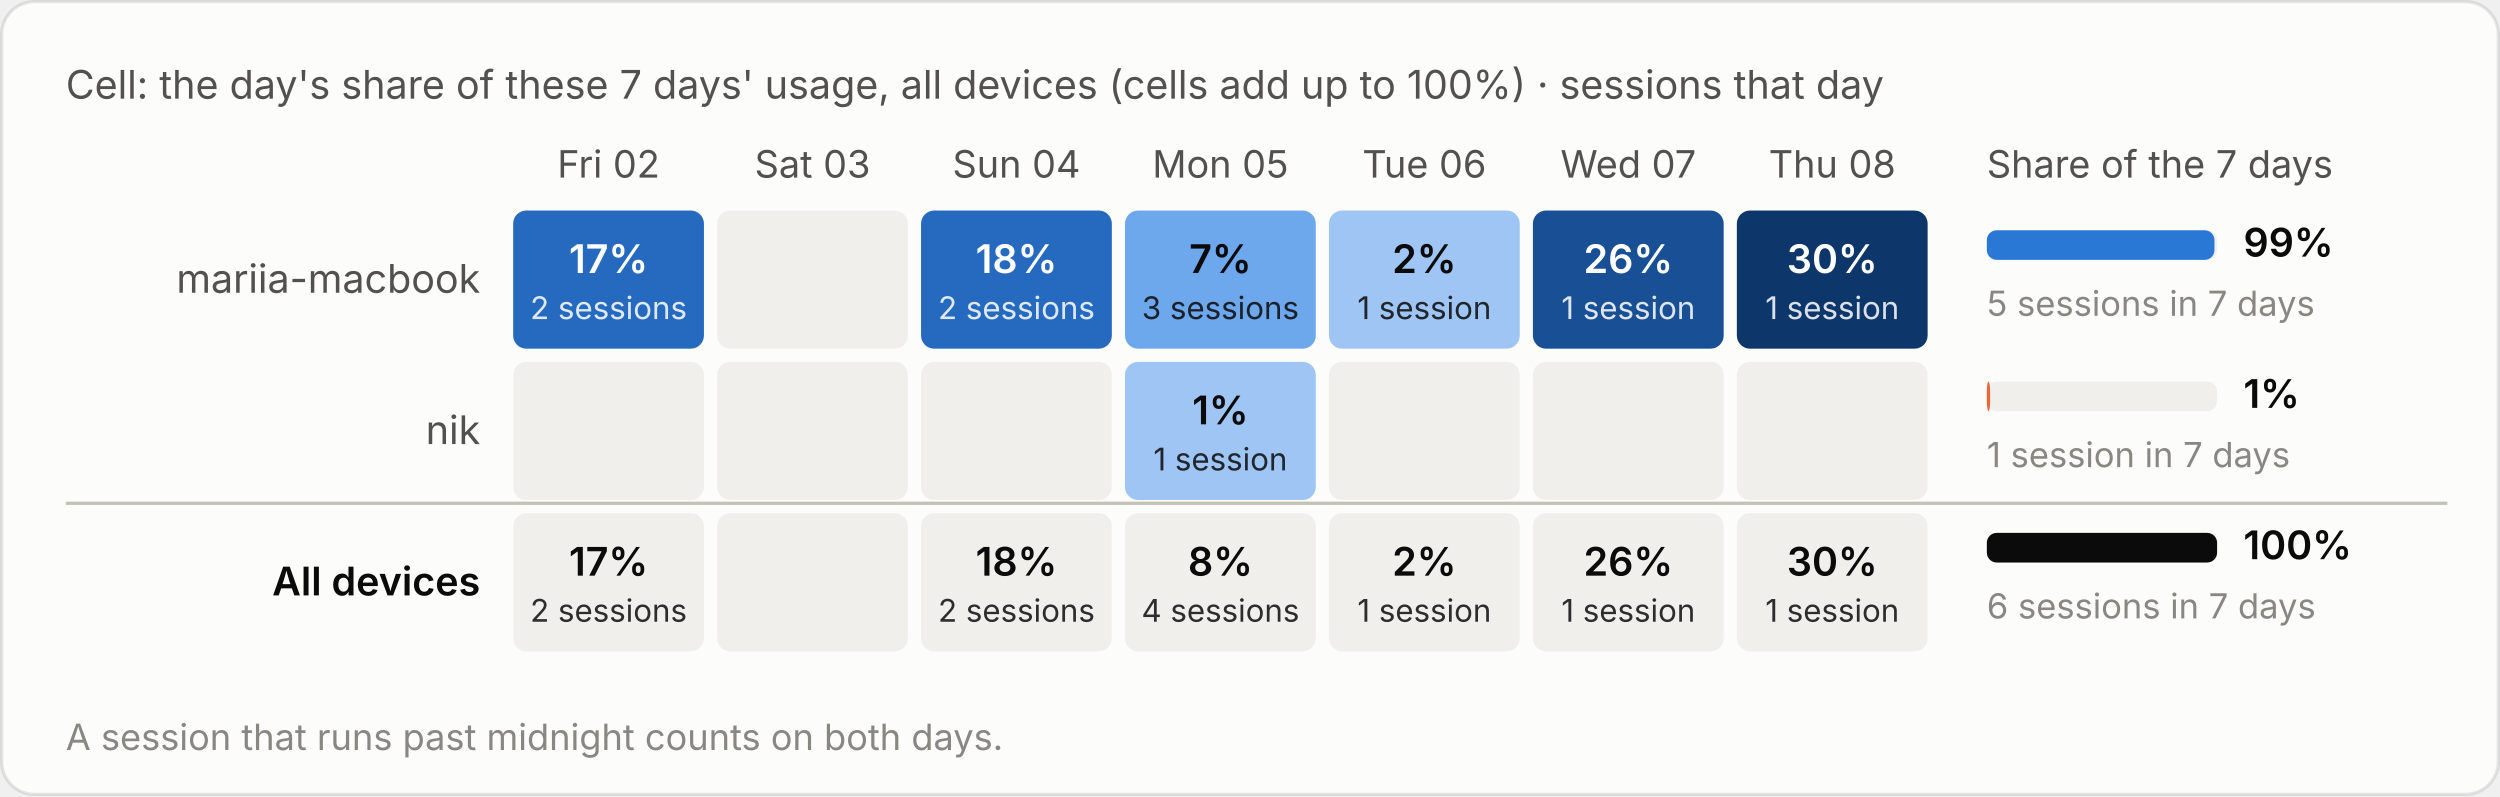
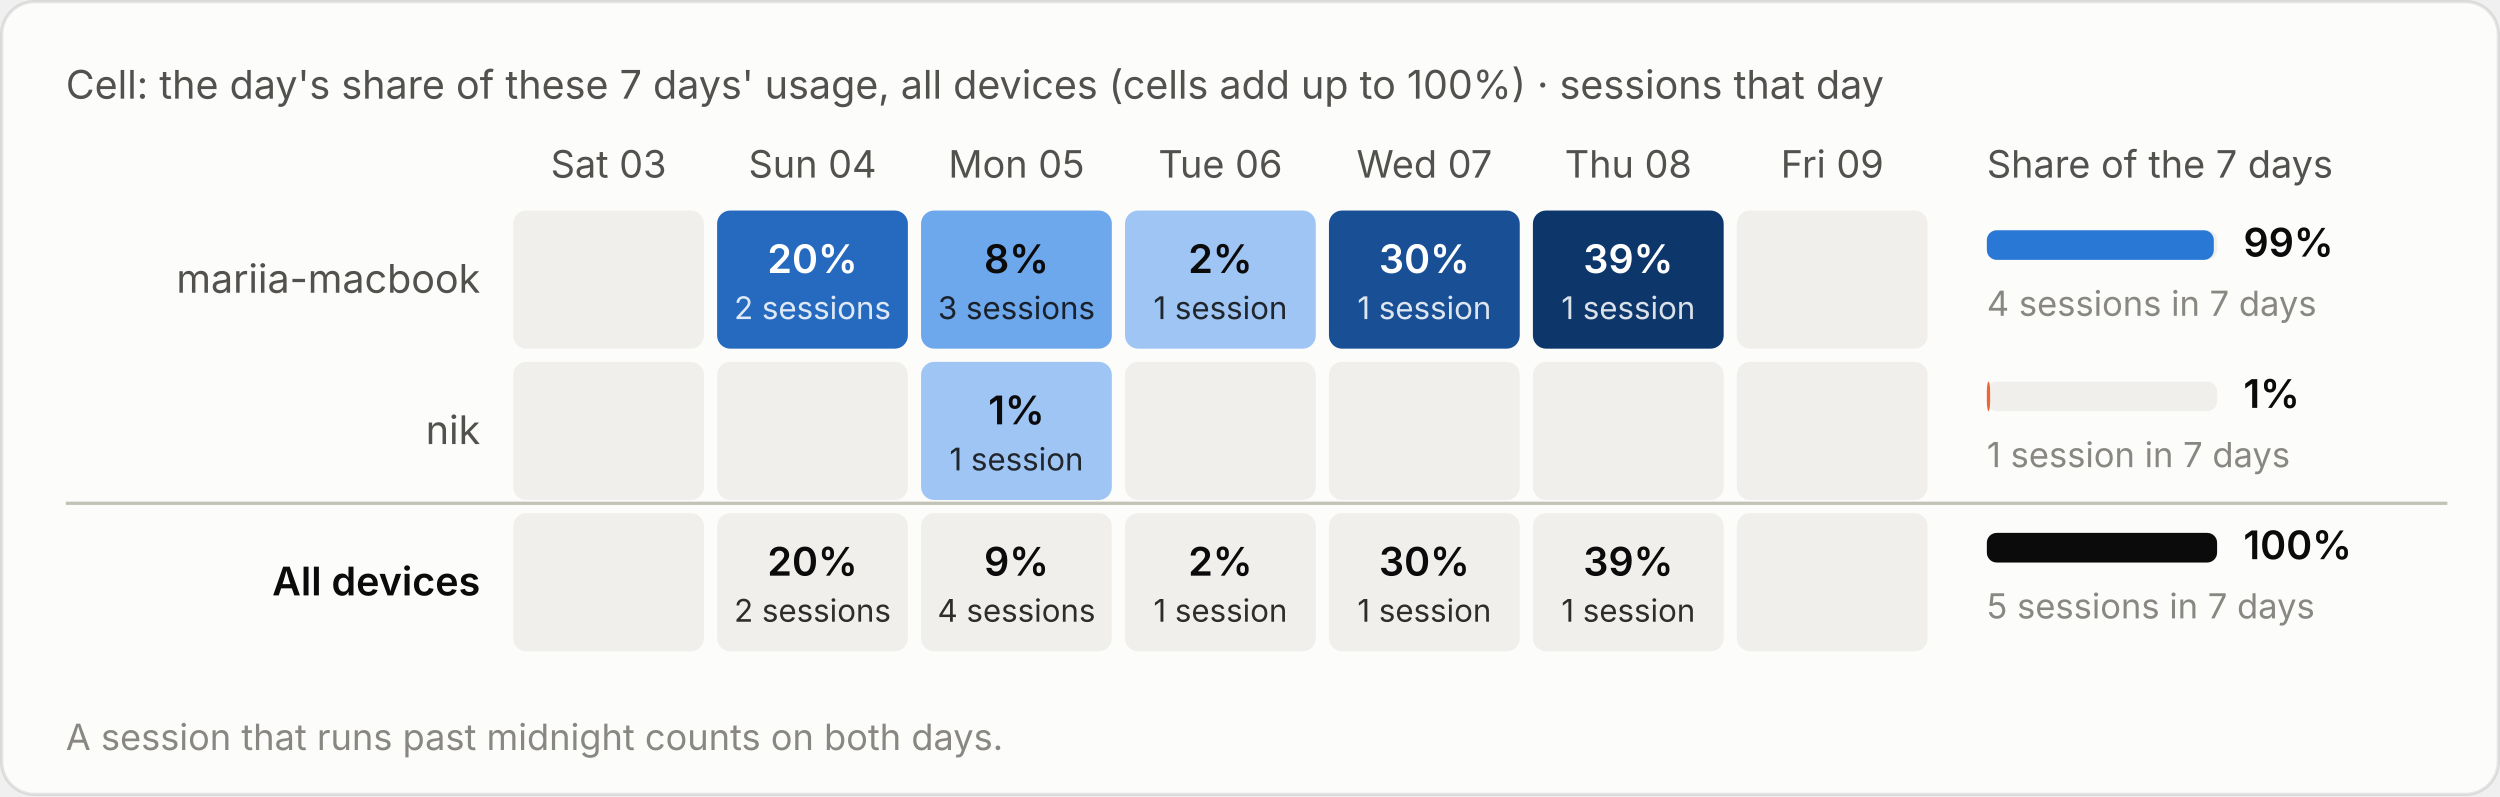
<svg xmlns="http://www.w3.org/2000/svg" viewBox="0 0 760 242" width="760" height="242" role="img" aria-label="Cell: the day's share of these 7 days' usage, all devices (cells add up to 100%) · sessions that day">
  <style>text{font-family:system-ui,-apple-system,"Segoe UI",sans-serif;font-variant-numeric:tabular-nums}.bg{fill:#fcfcfb;stroke:rgba(11,11,11,.10)}.tp{fill:#0b0b0b}.ts{fill:#52514e}.tm{fill:#898781}.grid{stroke:#e1e0d9;stroke-width:1}.base{stroke:#c3c2b7;stroke-width:1}.so{fill:#b5b3ad}.lo{stroke:#b5b3ad}.qe{fill:#f0efec}.ring{stroke:#fcfcfb}.area{fill-opacity:.1}.s0{fill:#2a78d6}.l0{stroke:#2a78d6}.s1{fill:#eb6834}.l1{stroke:#eb6834}.s2{fill:#1baf7a}.l2{stroke:#1baf7a}.s3{fill:#eda100}.l3{stroke:#eda100}.s4{fill:#e87ba4}.l4{stroke:#e87ba4}.s5{fill:#008300}.l5{stroke:#008300}.s6{fill:#4a3aa7}.l6{stroke:#4a3aa7}.s7{fill:#e34948}.l7{stroke:#e34948}.q0{fill:#cde2fb}.q1{fill:#9ec5f4}.q2{fill:#6da7ec}.q3{fill:#3987e5}.q4{fill:#256abf}.q5{fill:#184f95}.q6{fill:#0d366b}.r0{fill:#f8d4d4}.r1{fill:#ec8f8f}.r2{fill:#c42f2f}.a0{fill:#fbe3e3}.a1{fill:#f5b8b8}.a2{fill:#ec8f8f}.a3{fill:#d65252}.a4{fill:#a82525}.tq0{fill:#0b0b0b}.tq1{fill:#0b0b0b}.tq2{fill:#0b0b0b}.tq3{fill:#ffffff}.tq4{fill:#ffffff}.tq5{fill:#ffffff}.tq6{fill:#ffffff}.tr0{fill:#0b0b0b}.tr1{fill:#0b0b0b}.tr2{fill:#ffffff}.ta0{fill:#0b0b0b}.ta1{fill:#0b0b0b}.ta2{fill:#0b0b0b}.ta3{fill:#ffffff}.ta4{fill:#ffffff}.tw{fill:#ffffff}@media (prefers-color-scheme:dark){.bg{fill:#1a1a19;stroke:rgba(255,255,255,.10)}.tp{fill:#fff}.ts{fill:#c3c2b7}.tm{fill:#898781}.grid{stroke:#2c2c2a}.base{stroke:#383835}.so{fill:#5c5b57}.lo{stroke:#5c5b57}.qe{fill:#262624}.ring{stroke:#1a1a19}.s0{fill:#3987e5}.l0{stroke:#3987e5}.s1{fill:#d95926}.l1{stroke:#d95926}.s2{fill:#199e70}.l2{stroke:#199e70}.s3{fill:#c98500}.l3{stroke:#c98500}.s4{fill:#d55181}.l4{stroke:#d55181}.s5{fill:#008300}.l5{stroke:#008300}.s6{fill:#9085e9}.l6{stroke:#9085e9}.s7{fill:#e66767}.l7{stroke:#e66767}.q0{fill:#16263a}.q1{fill:#123a66}.q2{fill:#184f95}.q3{fill:#256abf}.q4{fill:#3987e5}.q5{fill:#6da7ec}.q6{fill:#b7d3f6}.r0{fill:#4a2023}.r1{fill:#8c2c2f}.r2{fill:#e25555}.a0{fill:#3a1a1c}.a1{fill:#5e2427}.a2{fill:#8c2c2f}.a3{fill:#c43c3f}.a4{fill:#f07070}.tq0{fill:#ffffff}.tq1{fill:#ffffff}.tq2{fill:#ffffff}.tq3{fill:#ffffff}.tq4{fill:#ffffff}.tq5{fill:#0b0b0b}.tq6{fill:#0b0b0b}.tr0{fill:#ffffff}.tr1{fill:#ffffff}.tr2{fill:#ffffff}.ta0{fill:#ffffff}.ta1{fill:#ffffff}.ta2{fill:#ffffff}.ta3{fill:#ffffff}.ta4{fill:#0b0b0b}.tw{fill:#ffffff}}</style>
  <rect class="bg" x=".5" y=".5" width="759" height="241" rx="10" />
  <text class="ts" x="20" y="30" font-size="12">Cell: the day's share of these 7 days' usage, all devices (cells add up to 100%) · sessions that day</text>
  <g transform="translate(0,-20)">
-     <text class="ts" x="185.0" y="74" font-size="11.5" text-anchor="middle">Fri 02</text>
-     <text class="ts" x="247.0" y="74" font-size="11.5" text-anchor="middle">Sat 03</text>
-     <text class="ts" x="309.0" y="74" font-size="11.5" text-anchor="middle">Sun 04</text>
-     <text class="ts" x="371.0" y="74" font-size="11.5" text-anchor="middle">Mon 05</text>
-     <text class="ts" x="433.0" y="74" font-size="11.5" text-anchor="middle">Tue 06</text>
-     <text class="ts" x="495.0" y="74" font-size="11.5" text-anchor="middle">Wed 07</text>
-     <text class="ts" x="557.0" y="74" font-size="11.5" text-anchor="middle">Thu 08</text>
+     <text class="ts" x="185.0" y="74" font-size="11.5" text-anchor="middle">Sat 03</text>
+     <text class="ts" x="247.0" y="74" font-size="11.5" text-anchor="middle">Sun 04</text>
+     <text class="ts" x="309.0" y="74" font-size="11.5" text-anchor="middle">Mon 05</text>
+     <text class="ts" x="371.0" y="74" font-size="11.5" text-anchor="middle">Tue 06</text>
+     <text class="ts" x="433.0" y="74" font-size="11.5" text-anchor="middle">Wed 07</text>
+     <text class="ts" x="495.0" y="74" font-size="11.5" text-anchor="middle">Thu 08</text>
+     <text class="ts" x="557.0" y="74" font-size="11.5" text-anchor="middle">Fri 09</text>
    <text class="ts" x="604" y="74" font-size="11.5">Share of the 7 days</text>
    <text class="ts" x="146" y="109.0" font-size="12" text-anchor="end">mariia-macbook</text>
-     <rect class="q4" x="156.0" y="84" width="58" height="42" rx="4" />
-     <text class="tq4" x="185.0" y="103.0" font-size="12" font-weight="600" text-anchor="middle">17%</text>
-     <text class="tq4" x="185.0" y="117.0" font-size="9.5" text-anchor="middle" opacity=".85">2 sessions</text>
-     <rect class="qe" x="218.0" y="84" width="58" height="42" rx="4" />
-     <rect class="q4" x="280.0" y="84" width="58" height="42" rx="4" />
-     <text class="tq4" x="309.0" y="103.0" font-size="12" font-weight="600" text-anchor="middle">18%</text>
-     <text class="tq4" x="309.0" y="117.0" font-size="9.5" text-anchor="middle" opacity=".85">2 sessions</text>
-     <rect class="q2" x="342.0" y="84" width="58" height="42" rx="4" />
-     <text class="tq2" x="371.0" y="103.0" font-size="12" font-weight="600" text-anchor="middle">7%</text>
-     <text class="tq2" x="371.0" y="117.0" font-size="9.5" text-anchor="middle" opacity=".85">3 sessions</text>
-     <rect class="q1" x="404.0" y="84" width="58" height="42" rx="4" />
-     <text class="tq1" x="433.0" y="103.0" font-size="12" font-weight="600" text-anchor="middle">2%</text>
-     <text class="tq1" x="433.0" y="117.0" font-size="9.5" text-anchor="middle" opacity=".85">1 session</text>
-     <rect class="q5" x="466.0" y="84" width="58" height="42" rx="4" />
-     <text class="tq5" x="495.0" y="103.0" font-size="12" font-weight="600" text-anchor="middle">26%</text>
-     <text class="tq5" x="495.0" y="117.0" font-size="9.5" text-anchor="middle" opacity=".85">1 session</text>
-     <rect class="q6" x="528.0" y="84" width="58" height="42" rx="4" />
-     <text class="tq6" x="557.0" y="103.0" font-size="12" font-weight="600" text-anchor="middle">30%</text>
-     <text class="tq6" x="557.0" y="117.0" font-size="9.5" text-anchor="middle" opacity=".85">1 session</text>
+     <rect class="qe" x="156.0" y="84" width="58" height="42" rx="4" />
+     <rect class="q4" x="218.0" y="84" width="58" height="42" rx="4" />
+     <text class="tq4" x="247.0" y="103.0" font-size="12" font-weight="600" text-anchor="middle">20%</text>
+     <text class="tq4" x="247.0" y="117.0" font-size="9.5" text-anchor="middle" opacity=".85">2 sessions</text>
+     <rect class="q2" x="280.0" y="84" width="58" height="42" rx="4" />
+     <text class="tq2" x="309.0" y="103.0" font-size="12" font-weight="600" text-anchor="middle">8%</text>
+     <text class="tq2" x="309.0" y="117.0" font-size="9.5" text-anchor="middle" opacity=".85">3 sessions</text>
+     <rect class="q1" x="342.0" y="84" width="58" height="42" rx="4" />
+     <text class="tq1" x="371.0" y="103.0" font-size="12" font-weight="600" text-anchor="middle">2%</text>
+     <text class="tq1" x="371.0" y="117.0" font-size="9.5" text-anchor="middle" opacity=".85">1 session</text>
+     <rect class="q5" x="404.0" y="84" width="58" height="42" rx="4" />
+     <text class="tq5" x="433.0" y="103.0" font-size="12" font-weight="600" text-anchor="middle">30%</text>
+     <text class="tq5" x="433.0" y="117.0" font-size="9.5" text-anchor="middle" opacity=".85">1 session</text>
+     <rect class="q6" x="466.0" y="84" width="58" height="42" rx="4" />
+     <text class="tq6" x="495.0" y="103.0" font-size="12" font-weight="600" text-anchor="middle">39%</text>
+     <text class="tq6" x="495.0" y="117.0" font-size="9.5" text-anchor="middle" opacity=".85">1 session</text>
+     <rect class="qe" x="528.0" y="84" width="58" height="42" rx="4" />
    <rect class="qe" x="604" y="90.0" width="70" height="9" rx="3" />
-     <rect class="s0" x="604" y="90.0" width="69.2" height="9" rx="3" />
+     <rect class="s0" x="604" y="90.0" width="69.0" height="9" rx="3" />
    <text class="tp" x="682" y="98.0" font-size="12" font-weight="600">99%</text>
-     <text class="tm" x="604" y="116.0" font-size="10.5">5 sessions in 7 days</text>
+     <text class="tm" x="604" y="116.0" font-size="10.5">4 sessions in 7 days</text>
    <text class="ts" x="146" y="155.0" font-size="12" text-anchor="end">nik</text>
    <rect class="qe" x="156.0" y="130" width="58" height="42" rx="4" />
    <rect class="qe" x="218.0" y="130" width="58" height="42" rx="4" />
-     <rect class="qe" x="280.0" y="130" width="58" height="42" rx="4" />
-     <rect class="q1" x="342.0" y="130" width="58" height="42" rx="4" />
-     <text class="tq1" x="371.0" y="149.0" font-size="12" font-weight="600" text-anchor="middle">1%</text>
-     <text class="tq1" x="371.0" y="163.0" font-size="9.5" text-anchor="middle" opacity=".85">1 session</text>
+     <rect class="q1" x="280.0" y="130" width="58" height="42" rx="4" />
+     <text class="tq1" x="309.0" y="149.0" font-size="12" font-weight="600" text-anchor="middle">1%</text>
+     <text class="tq1" x="309.0" y="163.0" font-size="9.5" text-anchor="middle" opacity=".85">1 session</text>
+     <rect class="qe" x="342.0" y="130" width="58" height="42" rx="4" />
    <rect class="qe" x="404.0" y="130" width="58" height="42" rx="4" />
    <rect class="qe" x="466.0" y="130" width="58" height="42" rx="4" />
    <rect class="qe" x="528.0" y="130" width="58" height="42" rx="4" />
    <rect class="qe" x="604" y="136.0" width="70" height="9" rx="3" />
    <rect class="s1" x="604" y="136.0" width="1.0" height="9" rx="3" />
    <text class="tp" x="682" y="144.0" font-size="12" font-weight="600">1%</text>
    <text class="tm" x="604" y="162.0" font-size="10.5">1 session in 7 days</text>
    <line class="base" x1="20" x2="744" y1="173" y2="173" />
    <text class="tp" x="146" y="201.0" font-size="12" text-anchor="end" font-weight="600">All devices</text>
    <rect class="qe" x="156.0" y="176" width="58" height="42" rx="4" />
-     <text class="tp" x="185.0" y="195.0" font-size="12" font-weight="600" text-anchor="middle">17%</text>
-     <text class="tp" x="185.0" y="209.0" font-size="9.5" text-anchor="middle" opacity=".85">2 sessions</text>
    <rect class="qe" x="218.0" y="176" width="58" height="42" rx="4" />
+     <text class="tp" x="247.0" y="195.0" font-size="12" font-weight="600" text-anchor="middle">20%</text>
+     <text class="tp" x="247.0" y="209.0" font-size="9.5" text-anchor="middle" opacity=".85">2 sessions</text>
    <rect class="qe" x="280.0" y="176" width="58" height="42" rx="4" />
-     <text class="tp" x="309.0" y="195.0" font-size="12" font-weight="600" text-anchor="middle">18%</text>
-     <text class="tp" x="309.0" y="209.0" font-size="9.5" text-anchor="middle" opacity=".85">2 sessions</text>
+     <text class="tp" x="309.0" y="195.0" font-size="12" font-weight="600" text-anchor="middle">9%</text>
+     <text class="tp" x="309.0" y="209.0" font-size="9.5" text-anchor="middle" opacity=".85">4 sessions</text>
    <rect class="qe" x="342.0" y="176" width="58" height="42" rx="4" />
-     <text class="tp" x="371.0" y="195.0" font-size="12" font-weight="600" text-anchor="middle">8%</text>
-     <text class="tp" x="371.0" y="209.0" font-size="9.5" text-anchor="middle" opacity=".85">4 sessions</text>
+     <text class="tp" x="371.0" y="195.0" font-size="12" font-weight="600" text-anchor="middle">2%</text>
+     <text class="tp" x="371.0" y="209.0" font-size="9.5" text-anchor="middle" opacity=".85">1 session</text>
    <rect class="qe" x="404.0" y="176" width="58" height="42" rx="4" />
-     <text class="tp" x="433.0" y="195.0" font-size="12" font-weight="600" text-anchor="middle">2%</text>
+     <text class="tp" x="433.0" y="195.0" font-size="12" font-weight="600" text-anchor="middle">30%</text>
    <text class="tp" x="433.0" y="209.0" font-size="9.5" text-anchor="middle" opacity=".85">1 session</text>
    <rect class="qe" x="466.0" y="176" width="58" height="42" rx="4" />
-     <text class="tp" x="495.0" y="195.0" font-size="12" font-weight="600" text-anchor="middle">26%</text>
+     <text class="tp" x="495.0" y="195.0" font-size="12" font-weight="600" text-anchor="middle">39%</text>
    <text class="tp" x="495.0" y="209.0" font-size="9.5" text-anchor="middle" opacity=".85">1 session</text>
    <rect class="qe" x="528.0" y="176" width="58" height="42" rx="4" />
-     <text class="tp" x="557.0" y="195.0" font-size="12" font-weight="600" text-anchor="middle">30%</text>
-     <text class="tp" x="557.0" y="209.0" font-size="9.5" text-anchor="middle" opacity=".85">1 session</text>
    <rect class="qe" x="604" y="182.0" width="70" height="9" rx="3" />
    <rect class="tp" x="604" y="182.0" width="70.0" height="9" rx="3" />
    <text class="tp" x="682" y="190.0" font-size="12" font-weight="600">100%</text>
-     <text class="tm" x="604" y="208.0" font-size="10.5">6 sessions in 7 days</text>
+     <text class="tm" x="604" y="208.0" font-size="10.5">5 sessions in 7 days</text>
    <text class="tm" x="20" y="248" font-size="11">A session that runs past midnight counts on both days.</text>
  </g>
</svg>
